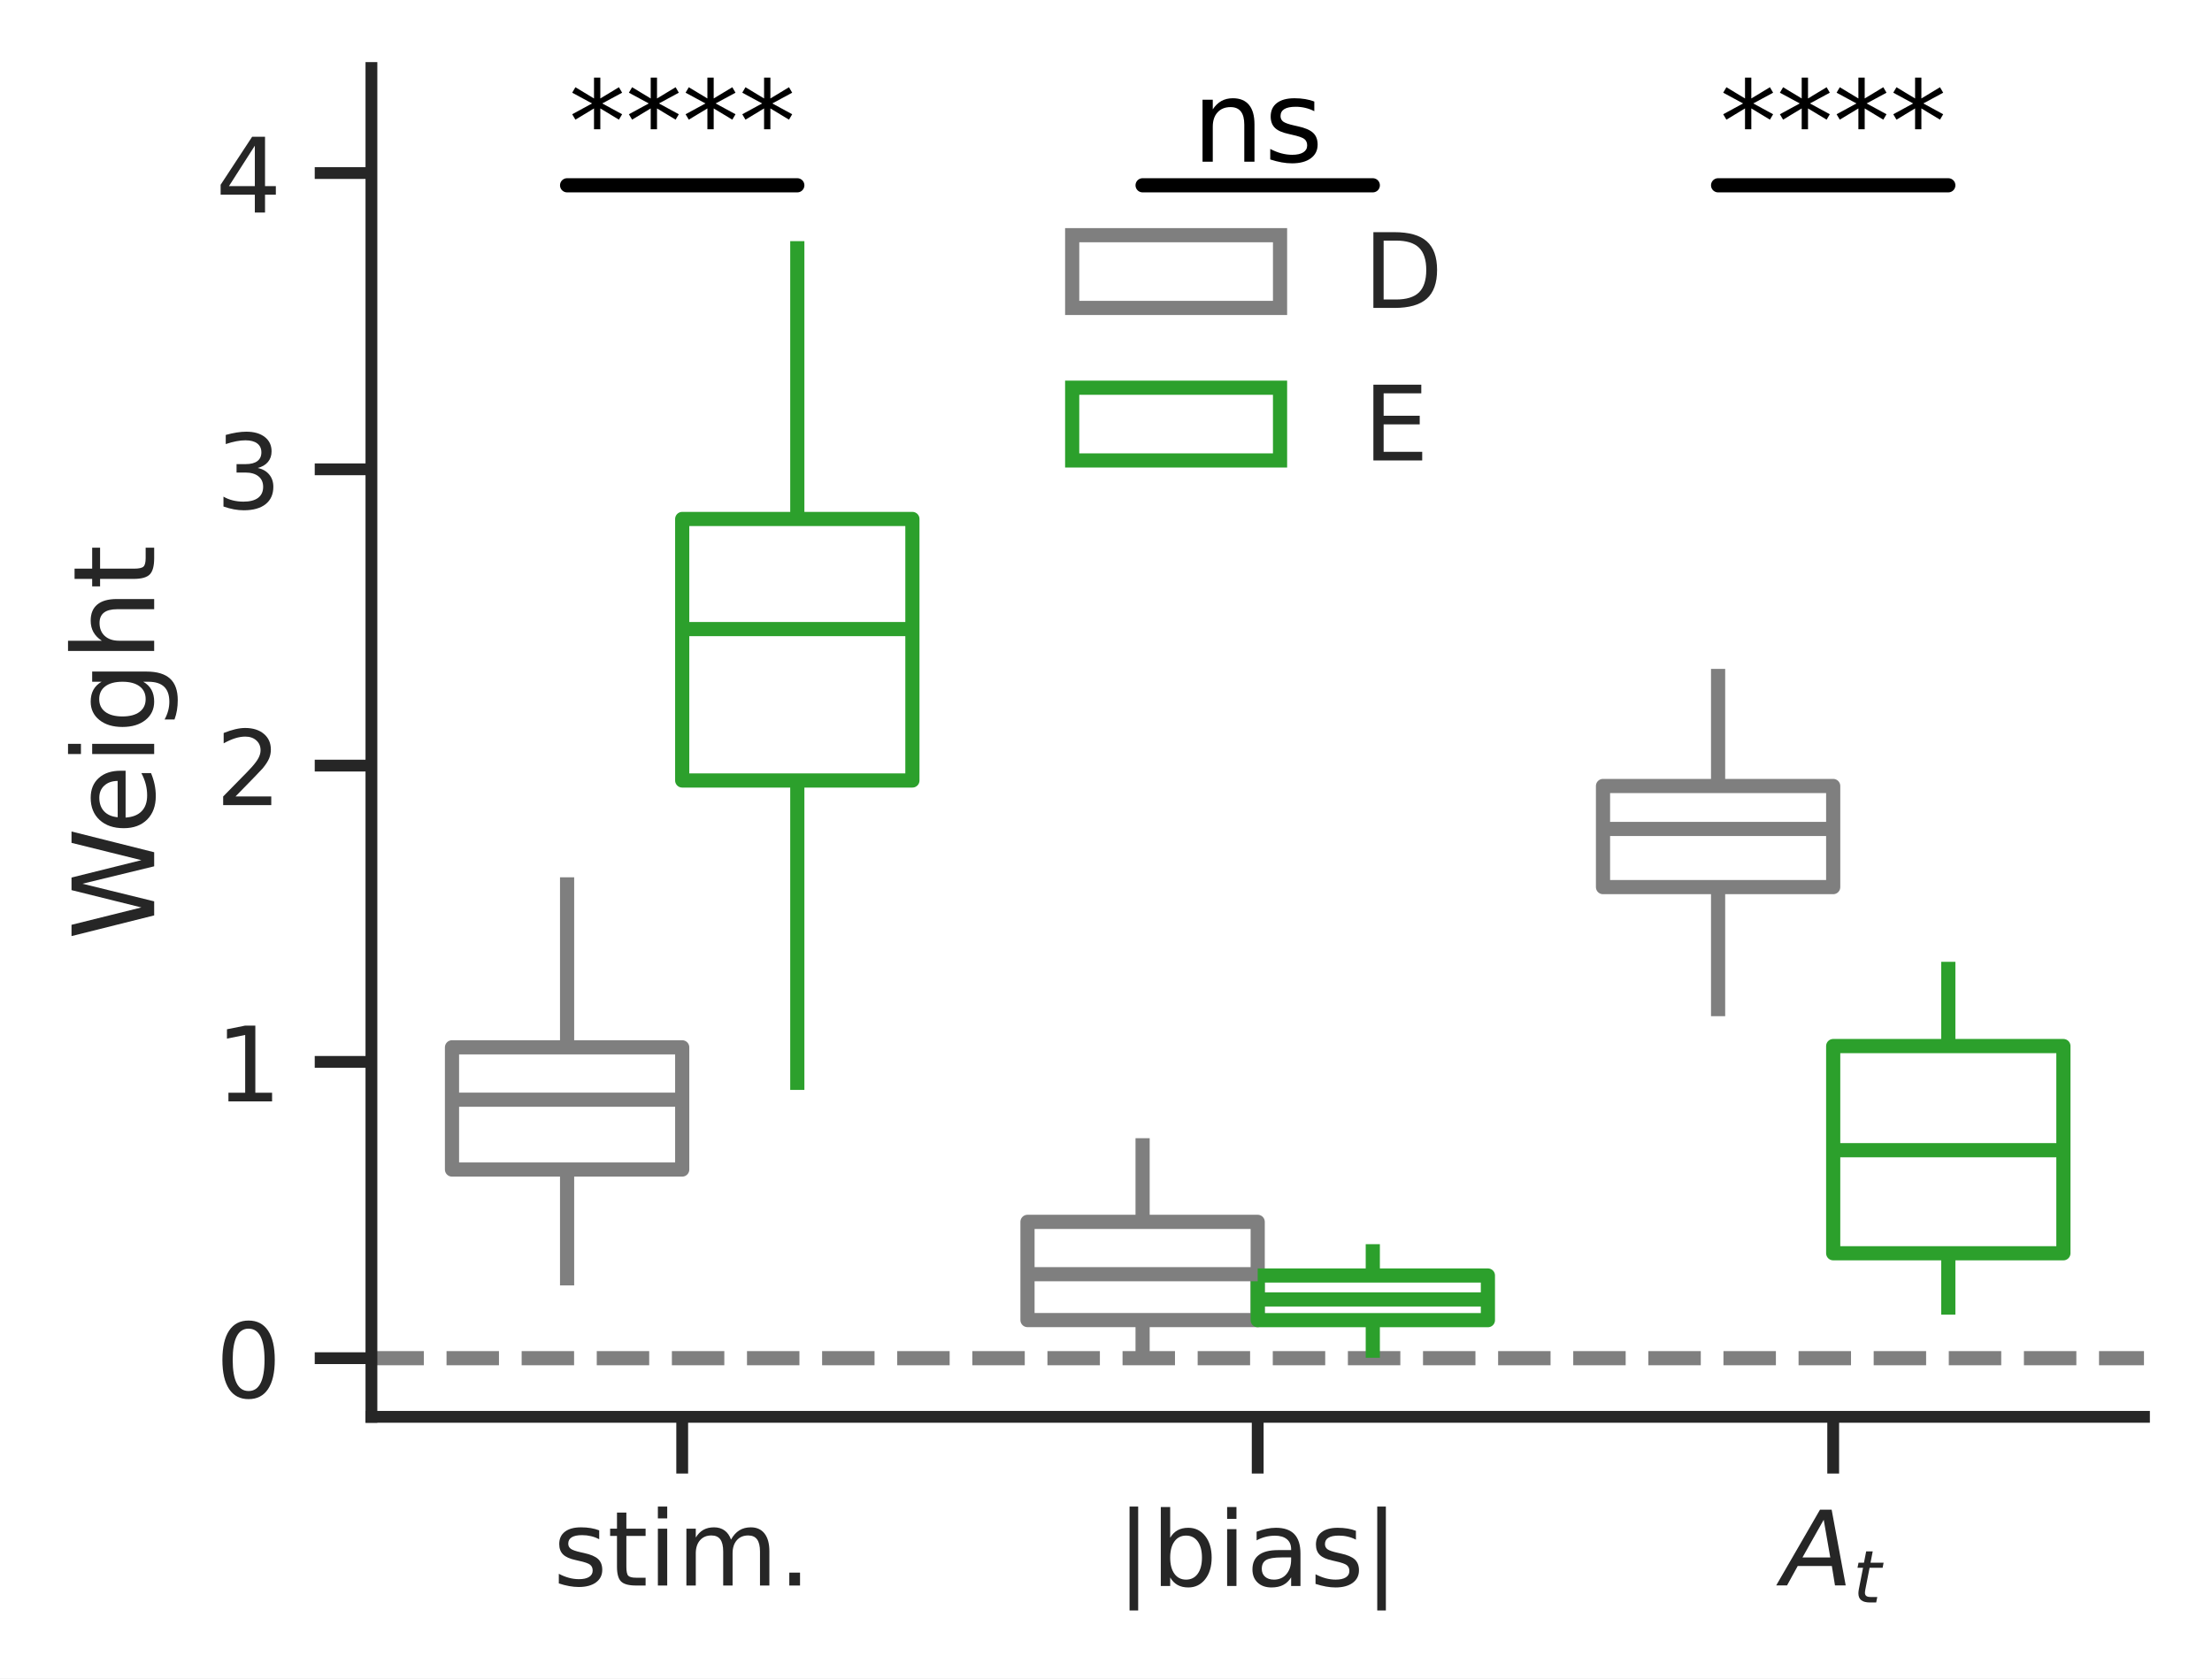
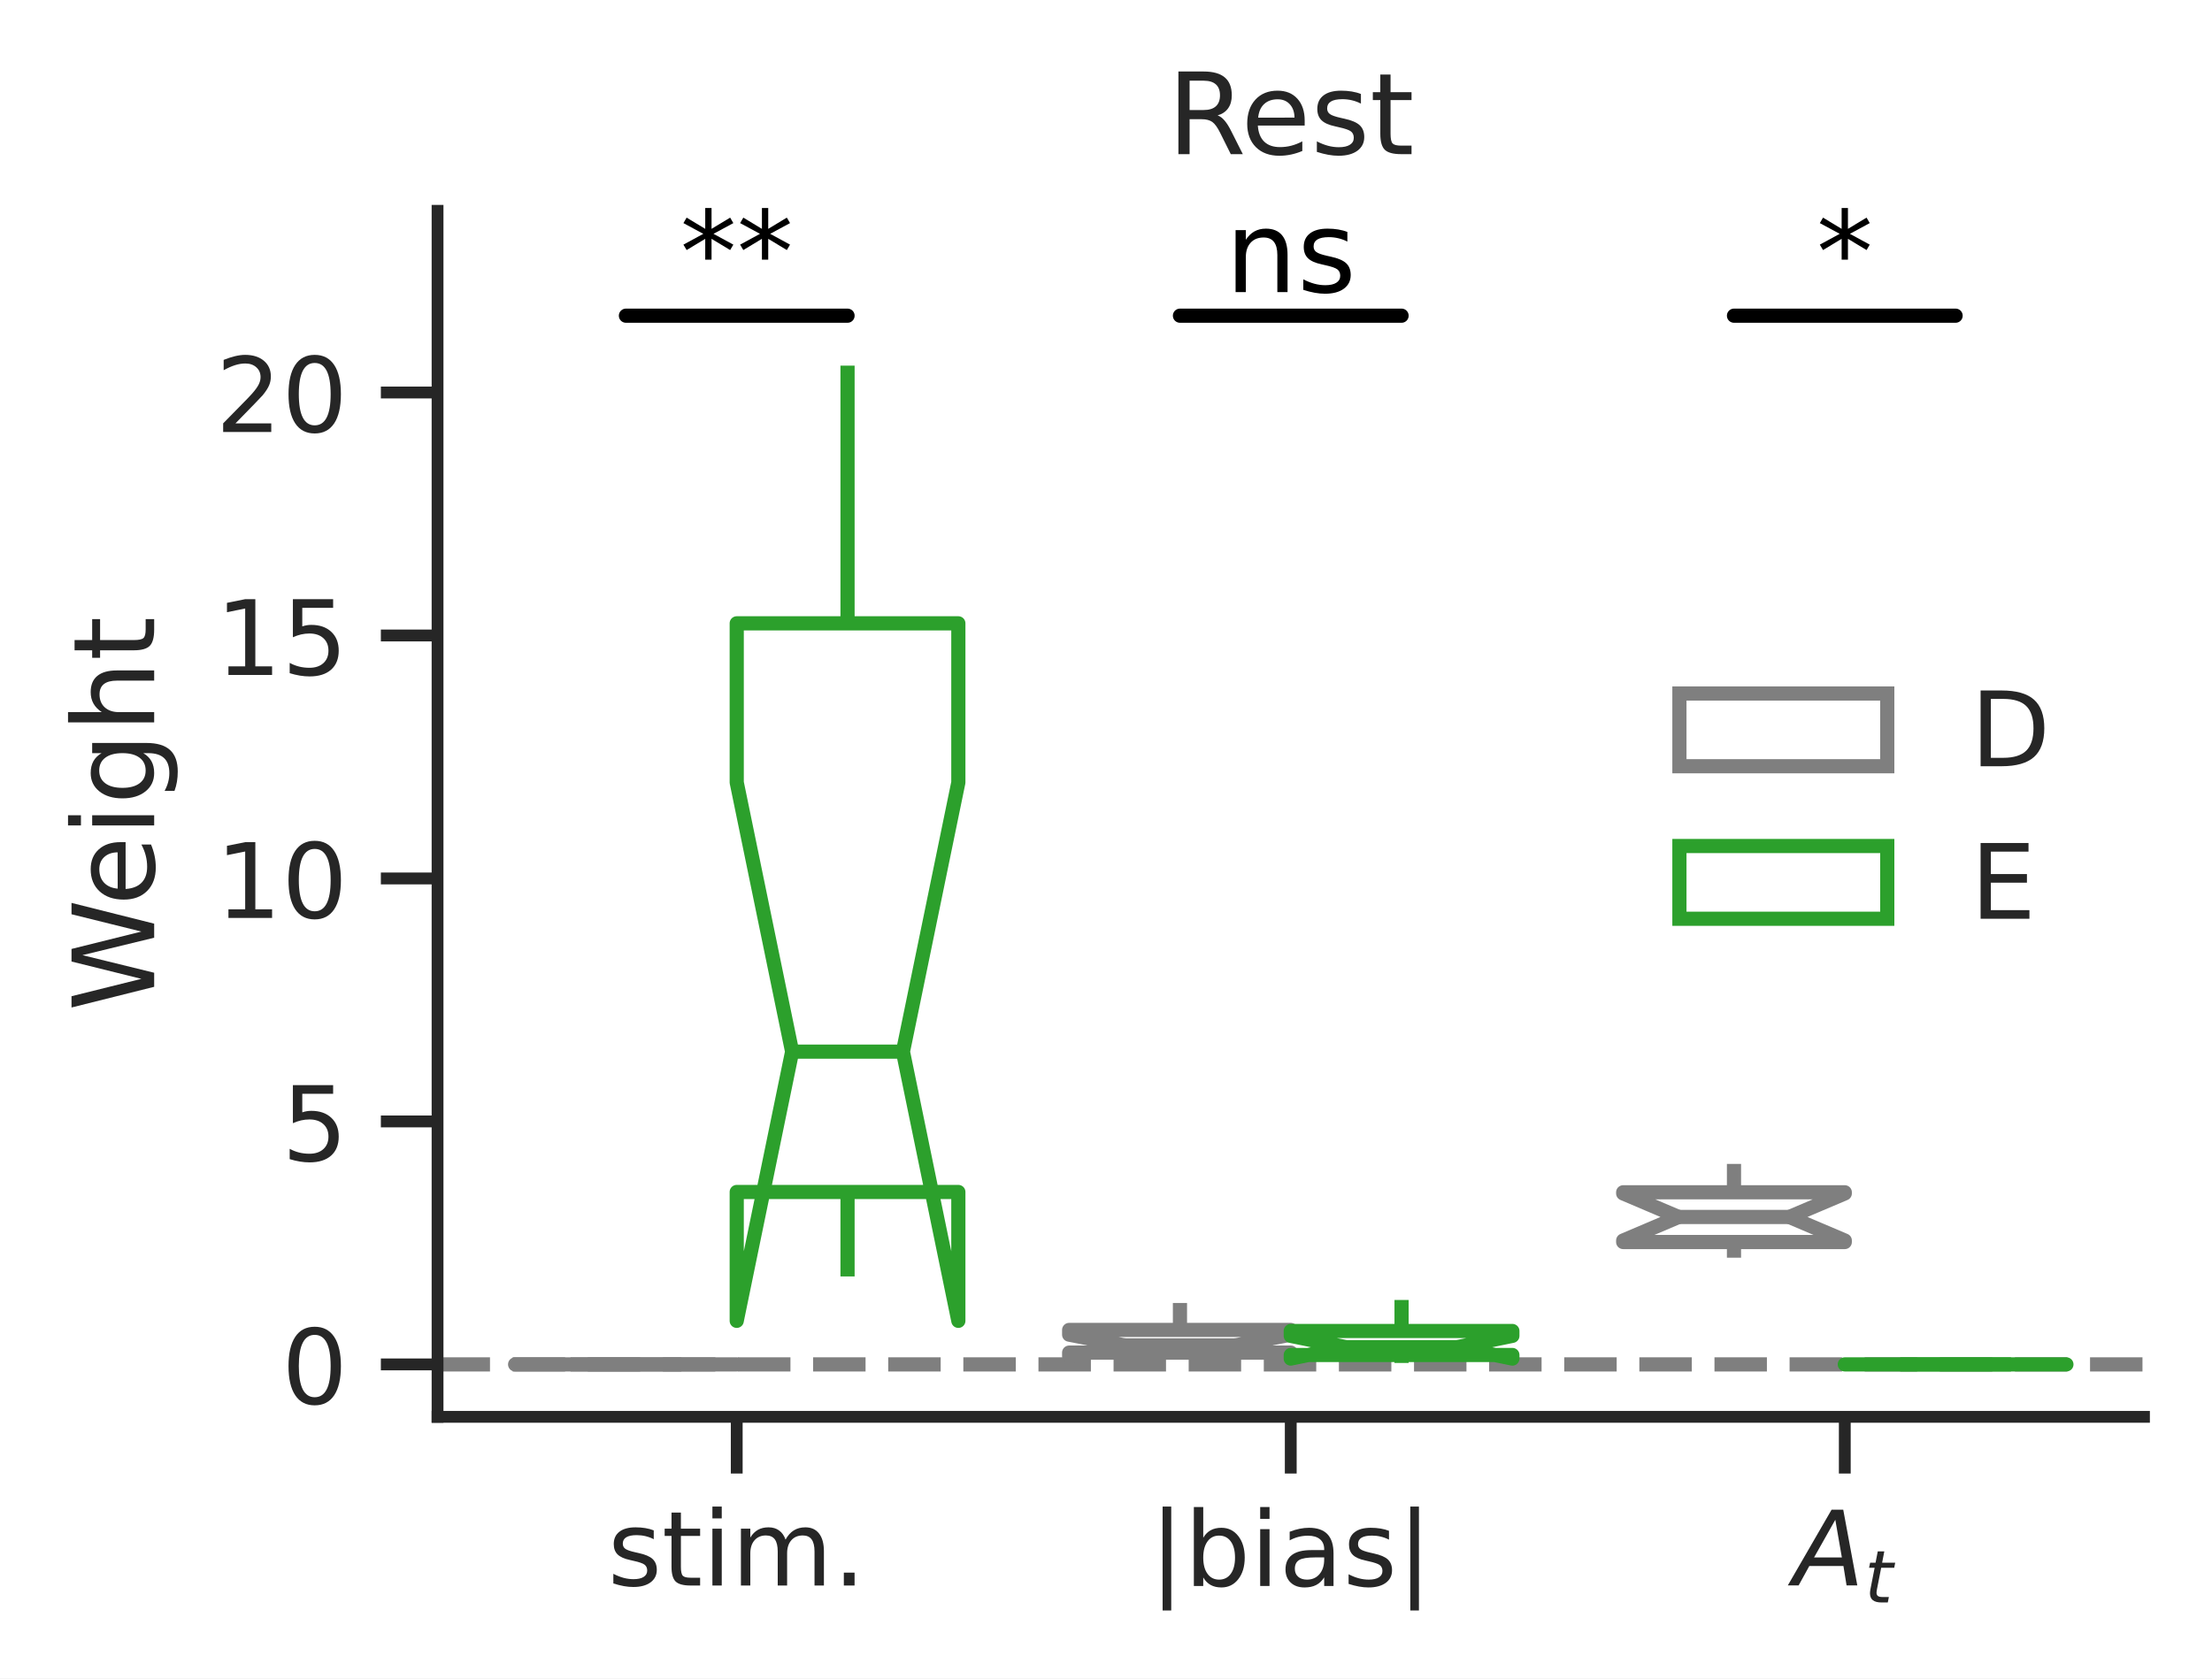
<svg xmlns="http://www.w3.org/2000/svg" xmlns:xlink="http://www.w3.org/1999/xlink" width="234.12pt" height="177.69pt" viewBox="0 0 234.12 177.69" version="1.1">
  <defs>
    <style type="text/css">*{stroke-linejoin: round; stroke-linecap: butt}</style>
  </defs>
  <g id="figure_1">
    <g id="patch_1">
      <path d="M 0 177.69  L 234.12 177.69  L 234.12 0  L 0 0  z " style="fill: #ffffff" />
    </g>
    <g id="axes_1">
      <g id="patch_2">
-         <path d="M 39.312 149.99  L 226.92 149.99  L 226.92 7.2  L 39.312 7.2  z " style="fill: #ffffff" />
+         <path d="M 46.311 149.99  L 226.92 149.99  L 226.92 22.318  L 46.311 22.318  z " style="fill: #ffffff" />
      </g>
      <g id="matplotlib.axis_1">
        <g id="xtick_1">
          <g id="line2d_1">
            <defs>
-               <path id="mc6c3411997" d="M 0 0  L 0 6  " style="stroke: #262626; stroke-width: 1.25" />
-             </defs>
-             <g>
-               <use xlink:href="#mc6c3411997" x="72.205" y="149.99" style="fill: #262626; stroke: #262626; stroke-width: 1.25" />
+               <path id="md4c2deef95" d="M 0 0  L 0 6  " style="stroke: #262626; stroke-width: 1.25" />
+             </defs>
+             <g>
+               <use xlink:href="#md4c2deef95" x="77.976" y="149.99" style="fill: #262626; stroke: #262626; stroke-width: 1.25" />
            </g>
          </g>
          <g id="text_1">
-             <g style="fill: #262626" transform="translate(58.55003 167.8478) scale(0.11 -0.11)">
+             <g style="fill: #262626" transform="translate(64.32173 167.8478) scale(0.11 -0.11)">
              <defs>
                <path id="DejaVuSans-73" d="M 2834 3397  L 2834 2853  Q 2591 2978 2328 3040  Q 2066 3103 1784 3103  Q 1356 3103 1142 2972  Q 928 2841 928 2578  Q 928 2378 1081 2264  Q 1234 2150 1697 2047  L 1894 2003  Q 2506 1872 2764 1633  Q 3022 1394 3022 966  Q 3022 478 2636 193  Q 2250 -91 1575 -91  Q 1294 -91 989 -36  Q 684 19 347 128  L 347 722  Q 666 556 975 473  Q 1284 391 1588 391  Q 1994 391 2212 530  Q 2431 669 2431 922  Q 2431 1156 2273 1281  Q 2116 1406 1581 1522  L 1381 1569  Q 847 1681 609 1914  Q 372 2147 372 2553  Q 372 3047 722 3315  Q 1072 3584 1716 3584  Q 2034 3584 2315 3537  Q 2597 3491 2834 3397  z " transform="scale(0.015625)" />
                <path id="DejaVuSans-74" d="M 1172 4494  L 1172 3500  L 2356 3500  L 2356 3053  L 1172 3053  L 1172 1153  Q 1172 725 1289 603  Q 1406 481 1766 481  L 2356 481  L 2356 0  L 1766 0  Q 1100 0 847 248  Q 594 497 594 1153  L 594 3053  L 172 3053  L 172 3500  L 594 3500  L 594 4494  L 1172 4494  z " transform="scale(0.015625)" />
                <path id="DejaVuSans-69" d="M 603 3500  L 1178 3500  L 1178 0  L 603 0  L 603 3500  z M 603 4863  L 1178 4863  L 1178 4134  L 603 4134  L 603 4863  z " transform="scale(0.015625)" />
                <path id="DejaVuSans-6d" d="M 3328 2828  Q 3544 3216 3844 3400  Q 4144 3584 4550 3584  Q 5097 3584 5394 3201  Q 5691 2819 5691 2113  L 5691 0  L 5113 0  L 5113 2094  Q 5113 2597 4934 2840  Q 4756 3084 4391 3084  Q 3944 3084 3684 2787  Q 3425 2491 3425 1978  L 3425 0  L 2847 0  L 2847 2094  Q 2847 2600 2669 2842  Q 2491 3084 2119 3084  Q 1678 3084 1418 2786  Q 1159 2488 1159 1978  L 1159 0  L 581 0  L 581 3500  L 1159 3500  L 1159 2956  Q 1356 3278 1631 3431  Q 1906 3584 2284 3584  Q 2666 3584 2933 3390  Q 3200 3197 3328 2828  z " transform="scale(0.015625)" />
                <path id="DejaVuSans-2e" d="M 684 794  L 1344 794  L 1344 0  L 684 0  L 684 794  z " transform="scale(0.015625)" />
              </defs>
              <use xlink:href="#DejaVuSans-73" />
              <use xlink:href="#DejaVuSans-74" transform="translate(52.09961 0)" />
              <use xlink:href="#DejaVuSans-69" transform="translate(91.30859 0)" />
              <use xlink:href="#DejaVuSans-6d" transform="translate(119.0918 0)" />
              <use xlink:href="#DejaVuSans-2e" transform="translate(216.5039 0)" />
            </g>
          </g>
        </g>
        <g id="xtick_2">
          <g id="line2d_2">
            <g>
-               <use xlink:href="#mc6c3411997" x="133.116" y="149.99" style="fill: #262626; stroke: #262626; stroke-width: 1.25" />
+               <use xlink:href="#md4c2deef95" x="136.615" y="149.99" style="fill: #262626; stroke: #262626; stroke-width: 1.25" />
            </g>
          </g>
          <g id="text_2">
-             <g style="fill: #262626" transform="translate(118.1552 167.8959) scale(0.11 -0.11)">
+             <g style="fill: #262626" transform="translate(121.6545 167.8959) scale(0.11 -0.11)">
              <defs>
                <path id="DejaVuSans-7c" d="M 1344 4891  L 1344 -1509  L 813 -1509  L 813 4891  L 1344 4891  z " transform="scale(0.015625)" />
                <path id="DejaVuSans-62" d="M 3116 1747  Q 3116 2381 2855 2742  Q 2594 3103 2138 3103  Q 1681 3103 1420 2742  Q 1159 2381 1159 1747  Q 1159 1113 1420 752  Q 1681 391 2138 391  Q 2594 391 2855 752  Q 3116 1113 3116 1747  z M 1159 2969  Q 1341 3281 1617 3432  Q 1894 3584 2278 3584  Q 2916 3584 3314 3078  Q 3713 2572 3713 1747  Q 3713 922 3314 415  Q 2916 -91 2278 -91  Q 1894 -91 1617 61  Q 1341 213 1159 525  L 1159 0  L 581 0  L 581 4863  L 1159 4863  L 1159 2969  z " transform="scale(0.015625)" />
                <path id="DejaVuSans-61" d="M 2194 1759  Q 1497 1759 1228 1600  Q 959 1441 959 1056  Q 959 750 1161 570  Q 1363 391 1709 391  Q 2188 391 2477 730  Q 2766 1069 2766 1631  L 2766 1759  L 2194 1759  z M 3341 1997  L 3341 0  L 2766 0  L 2766 531  Q 2569 213 2275 61  Q 1981 -91 1556 -91  Q 1019 -91 701 211  Q 384 513 384 1019  Q 384 1609 779 1909  Q 1175 2209 1959 2209  L 2766 2209  L 2766 2266  Q 2766 2663 2505 2880  Q 2244 3097 1772 3097  Q 1472 3097 1187 3025  Q 903 2953 641 2809  L 641 3341  Q 956 3463 1253 3523  Q 1550 3584 1831 3584  Q 2591 3584 2966 3190  Q 3341 2797 3341 1997  z " transform="scale(0.015625)" />
              </defs>
              <use xlink:href="#DejaVuSans-7c" />
              <use xlink:href="#DejaVuSans-62" transform="translate(33.69141 0)" />
              <use xlink:href="#DejaVuSans-69" transform="translate(97.16797 0)" />
              <use xlink:href="#DejaVuSans-61" transform="translate(124.9512 0)" />
              <use xlink:href="#DejaVuSans-73" transform="translate(186.2305 0)" />
              <use xlink:href="#DejaVuSans-7c" transform="translate(238.3301 0)" />
            </g>
          </g>
        </g>
        <g id="xtick_3">
          <g id="line2d_3">
            <g>
-               <use xlink:href="#mc6c3411997" x="194.027" y="149.99" style="fill: #262626; stroke: #262626; stroke-width: 1.25" />
+               <use xlink:href="#md4c2deef95" x="195.254" y="149.99" style="fill: #262626; stroke: #262626; stroke-width: 1.25" />
            </g>
          </g>
          <g id="text_3">
-             <g style="fill: #262626" transform="translate(188.5824 167.8478) scale(0.11 -0.11)">
+             <g style="fill: #262626" transform="translate(189.8094 167.8478) scale(0.11 -0.11)">
              <defs>
                <path id="DejaVuSans-Oblique-41" d="M 2356 4666  L 3072 4666  L 3938 0  L 3278 0  L 3084 1197  L 984 1197  L 325 0  L -341 0  L 2356 4666  z M 2584 4044  L 1275 1722  L 2988 1722  L 2584 4044  z " transform="scale(0.015625)" />
                <path id="DejaVuSans-Oblique-74" d="M 2706 3500  L 2619 3053  L 1472 3053  L 1100 1153  Q 1081 1047 1072 975  Q 1063 903 1063 863  Q 1063 663 1183 572  Q 1303 481 1569 481  L 2150 481  L 2053 0  L 1503 0  Q 991 0 739 200  Q 488 400 488 806  Q 488 878 497 964  Q 506 1050 525 1153  L 897 3053  L 409 3053  L 500 3500  L 978 3500  L 1172 4494  L 1747 4494  L 1556 3500  L 2706 3500  z " transform="scale(0.015625)" />
              </defs>
              <use xlink:href="#DejaVuSans-Oblique-41" transform="translate(0 0.09375)" />
              <use xlink:href="#DejaVuSans-Oblique-74" transform="translate(68.4082 -16.3125) scale(0.7)" />
            </g>
          </g>
        </g>
      </g>
      <g id="matplotlib.axis_2">
        <g id="ytick_1">
          <g id="line2d_4">
            <defs>
-               <path id="mdeb8899544" d="M 0 0  L -6 0  " style="stroke: #262626; stroke-width: 1.25" />
-             </defs>
-             <g>
-               <use xlink:href="#mdeb8899544" x="39.312" y="143.781" style="fill: #262626; stroke: #262626; stroke-width: 1.25" />
+               <path id="m26e23044a9" d="M 0 0  L -6 0  " style="stroke: #262626; stroke-width: 1.25" />
+             </defs>
+             <g>
+               <use xlink:href="#m26e23044a9" x="46.311" y="144.439" style="fill: #262626; stroke: #262626; stroke-width: 1.25" />
            </g>
          </g>
          <g id="text_4">
-             <g style="fill: #262626" transform="translate(22.81375 147.9604) scale(0.11 -0.11)">
+             <g style="fill: #262626" transform="translate(29.8125 148.6177) scale(0.11 -0.11)">
              <defs>
                <path id="DejaVuSans-30" d="M 2034 4250  Q 1547 4250 1301 3770  Q 1056 3291 1056 2328  Q 1056 1369 1301 889  Q 1547 409 2034 409  Q 2525 409 2770 889  Q 3016 1369 3016 2328  Q 3016 3291 2770 3770  Q 2525 4250 2034 4250  z M 2034 4750  Q 2819 4750 3233 4129  Q 3647 3509 3647 2328  Q 3647 1150 3233 529  Q 2819 -91 2034 -91  Q 1250 -91 836 529  Q 422 1150 422 2328  Q 422 3509 836 4129  Q 1250 4750 2034 4750  z " transform="scale(0.015625)" />
              </defs>
              <use xlink:href="#DejaVuSans-30" />
            </g>
          </g>
        </g>
        <g id="ytick_2">
          <g id="line2d_5">
            <g>
-               <use xlink:href="#mdeb8899544" x="39.312" y="112.416" style="fill: #262626; stroke: #262626; stroke-width: 1.25" />
+               <use xlink:href="#m26e23044a9" x="46.311" y="118.717" style="fill: #262626; stroke: #262626; stroke-width: 1.25" />
            </g>
          </g>
          <g id="text_5">
-             <g style="fill: #262626" transform="translate(22.81375 116.5949) scale(0.11 -0.11)">
-               <defs>
-                 <path id="DejaVuSans-31" d="M 794 531  L 1825 531  L 1825 4091  L 703 3866  L 703 4441  L 1819 4666  L 2450 4666  L 2450 531  L 3481 531  L 3481 0  L 794 0  L 794 531  z " transform="scale(0.015625)" />
-               </defs>
-               <use xlink:href="#DejaVuSans-31" />
+             <g style="fill: #262626" transform="translate(29.8125 122.896) scale(0.11 -0.11)">
+               <defs>
+                 <path id="DejaVuSans-35" d="M 691 4666  L 3169 4666  L 3169 4134  L 1269 4134  L 1269 2991  Q 1406 3038 1543 3061  Q 1681 3084 1819 3084  Q 2600 3084 3056 2656  Q 3513 2228 3513 1497  Q 3513 744 3044 326  Q 2575 -91 1722 -91  Q 1428 -91 1123 -41  Q 819 9 494 109  L 494 744  Q 775 591 1075 516  Q 1375 441 1709 441  Q 2250 441 2565 725  Q 2881 1009 2881 1497  Q 2881 1984 2565 2268  Q 2250 2553 1709 2553  Q 1456 2553 1204 2497  Q 953 2441 691 2322  L 691 4666  z " transform="scale(0.015625)" />
+               </defs>
+               <use xlink:href="#DejaVuSans-35" />
            </g>
          </g>
        </g>
        <g id="ytick_3">
          <g id="line2d_6">
            <g>
-               <use xlink:href="#mdeb8899544" x="39.312" y="81.05" style="fill: #262626; stroke: #262626; stroke-width: 1.25" />
+               <use xlink:href="#m26e23044a9" x="46.311" y="92.995" style="fill: #262626; stroke: #262626; stroke-width: 1.25" />
            </g>
          </g>
          <g id="text_6">
-             <g style="fill: #262626" transform="translate(22.81375 85.22938) scale(0.11 -0.11)">
-               <defs>
-                 <path id="DejaVuSans-32" d="M 1228 531  L 3431 531  L 3431 0  L 469 0  L 469 531  Q 828 903 1448 1529  Q 2069 2156 2228 2338  Q 2531 2678 2651 2914  Q 2772 3150 2772 3378  Q 2772 3750 2511 3984  Q 2250 4219 1831 4219  Q 1534 4219 1204 4116  Q 875 4013 500 3803  L 500 4441  Q 881 4594 1212 4672  Q 1544 4750 1819 4750  Q 2544 4750 2975 4387  Q 3406 4025 3406 3419  Q 3406 3131 3298 2873  Q 3191 2616 2906 2266  Q 2828 2175 2409 1742  Q 1991 1309 1228 531  z " transform="scale(0.015625)" />
-               </defs>
-               <use xlink:href="#DejaVuSans-32" />
+             <g style="fill: #262626" transform="translate(22.81375 97.17421) scale(0.11 -0.11)">
+               <defs>
+                 <path id="DejaVuSans-31" d="M 794 531  L 1825 531  L 1825 4091  L 703 3866  L 703 4441  L 1819 4666  L 2450 4666  L 2450 531  L 3481 531  L 3481 0  L 794 0  L 794 531  z " transform="scale(0.015625)" />
+               </defs>
+               <use xlink:href="#DejaVuSans-31" />
+               <use xlink:href="#DejaVuSans-30" transform="translate(63.62305 0)" />
            </g>
          </g>
        </g>
        <g id="ytick_4">
          <g id="line2d_7">
            <g>
-               <use xlink:href="#mdeb8899544" x="39.312" y="49.685" style="fill: #262626; stroke: #262626; stroke-width: 1.25" />
+               <use xlink:href="#m26e23044a9" x="46.311" y="67.273" style="fill: #262626; stroke: #262626; stroke-width: 1.25" />
            </g>
          </g>
          <g id="text_7">
-             <g style="fill: #262626" transform="translate(22.81375 53.86386) scale(0.11 -0.11)">
-               <defs>
-                 <path id="DejaVuSans-33" d="M 2597 2516  Q 3050 2419 3304 2112  Q 3559 1806 3559 1356  Q 3559 666 3084 287  Q 2609 -91 1734 -91  Q 1441 -91 1130 -33  Q 819 25 488 141  L 488 750  Q 750 597 1062 519  Q 1375 441 1716 441  Q 2309 441 2620 675  Q 2931 909 2931 1356  Q 2931 1769 2642 2001  Q 2353 2234 1838 2234  L 1294 2234  L 1294 2753  L 1863 2753  Q 2328 2753 2575 2939  Q 2822 3125 2822 3475  Q 2822 3834 2567 4026  Q 2313 4219 1838 4219  Q 1578 4219 1281 4162  Q 984 4106 628 3988  L 628 4550  Q 988 4650 1302 4700  Q 1616 4750 1894 4750  Q 2613 4750 3031 4423  Q 3450 4097 3450 3541  Q 3450 3153 3228 2886  Q 3006 2619 2597 2516  z " transform="scale(0.015625)" />
-               </defs>
-               <use xlink:href="#DejaVuSans-33" />
+             <g style="fill: #262626" transform="translate(22.81375 71.45245) scale(0.11 -0.11)">
+               <use xlink:href="#DejaVuSans-31" />
+               <use xlink:href="#DejaVuSans-35" transform="translate(63.62305 0)" />
            </g>
          </g>
        </g>
        <g id="ytick_5">
          <g id="line2d_8">
            <g>
-               <use xlink:href="#mdeb8899544" x="39.312" y="18.319" style="fill: #262626; stroke: #262626; stroke-width: 1.25" />
+               <use xlink:href="#m26e23044a9" x="46.311" y="41.552" style="fill: #262626; stroke: #262626; stroke-width: 1.25" />
            </g>
          </g>
          <g id="text_8">
-             <g style="fill: #262626" transform="translate(22.81375 22.49834) scale(0.11 -0.11)">
-               <defs>
-                 <path id="DejaVuSans-34" d="M 2419 4116  L 825 1625  L 2419 1625  L 2419 4116  z M 2253 4666  L 3047 4666  L 3047 1625  L 3713 1625  L 3713 1100  L 3047 1100  L 3047 0  L 2419 0  L 2419 1100  L 313 1100  L 313 1709  L 2253 4666  z " transform="scale(0.015625)" />
-               </defs>
-               <use xlink:href="#DejaVuSans-34" />
+             <g style="fill: #262626" transform="translate(22.81375 45.73069) scale(0.11 -0.11)">
+               <defs>
+                 <path id="DejaVuSans-32" d="M 1228 531  L 3431 531  L 3431 0  L 469 0  L 469 531  Q 828 903 1448 1529  Q 2069 2156 2228 2338  Q 2531 2678 2651 2914  Q 2772 3150 2772 3378  Q 2772 3750 2511 3984  Q 2250 4219 1831 4219  Q 1534 4219 1204 4116  Q 875 4013 500 3803  L 500 4441  Q 881 4594 1212 4672  Q 1544 4750 1819 4750  Q 2544 4750 2975 4387  Q 3406 4025 3406 3419  Q 3406 3131 3298 2873  Q 3191 2616 2906 2266  Q 2828 2175 2409 1742  Q 1991 1309 1228 531  z " transform="scale(0.015625)" />
+               </defs>
+               <use xlink:href="#DejaVuSans-32" />
+               <use xlink:href="#DejaVuSans-30" transform="translate(63.62305 0)" />
            </g>
          </g>
        </g>
        <g id="text_9">
-           <g style="fill: #262626" transform="translate(16.31812 99.49726) rotate(-90) scale(0.12 -0.12)">
+           <g style="fill: #262626" transform="translate(16.31812 107.0563) rotate(-90) scale(0.12 -0.12)">
            <defs>
              <path id="DejaVuSans-57" d="M 213 4666  L 850 4666  L 1831 722  L 2809 4666  L 3519 4666  L 4500 722  L 5478 4666  L 6119 4666  L 4947 0  L 4153 0  L 3169 4050  L 2175 0  L 1381 0  L 213 4666  z " transform="scale(0.015625)" />
              <path id="DejaVuSans-65" d="M 3597 1894  L 3597 1613  L 953 1613  Q 991 1019 1311 708  Q 1631 397 2203 397  Q 2534 397 2845 478  Q 3156 559 3463 722  L 3463 178  Q 3153 47 2828 -22  Q 2503 -91 2169 -91  Q 1331 -91 842 396  Q 353 884 353 1716  Q 353 2575 817 3079  Q 1281 3584 2069 3584  Q 2775 3584 3186 3129  Q 3597 2675 3597 1894  z M 3022 2063  Q 3016 2534 2758 2815  Q 2500 3097 2075 3097  Q 1594 3097 1305 2825  Q 1016 2553 972 2059  L 3022 2063  z " transform="scale(0.015625)" />
              <path id="DejaVuSans-67" d="M 2906 1791  Q 2906 2416 2648 2759  Q 2391 3103 1925 3103  Q 1463 3103 1205 2759  Q 947 2416 947 1791  Q 947 1169 1205 825  Q 1463 481 1925 481  Q 2391 481 2648 825  Q 2906 1169 2906 1791  z M 3481 434  Q 3481 -459 3084 -895  Q 2688 -1331 1869 -1331  Q 1566 -1331 1297 -1286  Q 1028 -1241 775 -1147  L 775 -588  Q 1028 -725 1275 -790  Q 1522 -856 1778 -856  Q 2344 -856 2625 -561  Q 2906 -266 2906 331  L 2906 616  Q 2728 306 2450 153  Q 2172 0 1784 0  Q 1141 0 747 490  Q 353 981 353 1791  Q 353 2603 747 3093  Q 1141 3584 1784 3584  Q 2172 3584 2450 3431  Q 2728 3278 2906 2969  L 2906 3500  L 3481 3500  L 3481 434  z " transform="scale(0.015625)" />
              <path id="DejaVuSans-68" d="M 3513 2113  L 3513 0  L 2938 0  L 2938 2094  Q 2938 2591 2744 2837  Q 2550 3084 2163 3084  Q 1697 3084 1428 2787  Q 1159 2491 1159 1978  L 1159 0  L 581 0  L 581 4863  L 1159 4863  L 1159 2956  Q 1366 3272 1645 3428  Q 1925 3584 2291 3584  Q 2894 3584 3203 3211  Q 3513 2838 3513 2113  z " transform="scale(0.015625)" />
            </defs>
            <use xlink:href="#DejaVuSans-57" />
            <use xlink:href="#DejaVuSans-65" transform="translate(93.00195 0)" />
            <use xlink:href="#DejaVuSans-69" transform="translate(154.5254 0)" />
            <use xlink:href="#DejaVuSans-67" transform="translate(182.3086 0)" />
            <use xlink:href="#DejaVuSans-68" transform="translate(245.7852 0)" />
            <use xlink:href="#DejaVuSans-74" transform="translate(309.1641 0)" />
          </g>
        </g>
      </g>
      <g id="patch_3">
-         <path d="M 72.205 143.781  L 72.205 143.781  L 72.205 143.781  L 72.205 143.781  L 72.205 143.781  z " clip-path="url(#p2bd5b856b5)" style="fill: none; stroke: #7f7f7f; stroke-width: 1.5; stroke-linejoin: miter" />
+         <path d="M 77.976 144.439  L 77.976 144.439  L 77.976 144.439  L 77.976 144.439  L 77.976 144.439  z " clip-path="url(#p7dd686220f)" style="fill: none; stroke: #7f7f7f; stroke-width: 1.5; stroke-linejoin: miter" />
      </g>
      <g id="patch_4">
-         <path d="M 72.205 143.781  L 72.205 143.781  L 72.205 143.781  L 72.205 143.781  L 72.205 143.781  z " clip-path="url(#p2bd5b856b5)" style="fill: none; stroke: #2ca02c; stroke-width: 1.5; stroke-linejoin: miter" />
+         <path d="M 77.976 144.439  L 77.976 144.439  L 77.976 144.439  L 77.976 144.439  L 77.976 144.439  z " clip-path="url(#p7dd686220f)" style="fill: none; stroke: #2ca02c; stroke-width: 1.5; stroke-linejoin: miter" />
      </g>
      <g id="line2d_9">
-         <path d="M 39.312 143.781  L 226.92 143.781  " clip-path="url(#p2bd5b856b5)" style="fill: none; stroke-dasharray: 5.55,2.4; stroke-dashoffset: 0; stroke: #7f7f7f; stroke-width: 1.5" />
+         <path d="M 46.311 144.439  L 226.92 144.439  " clip-path="url(#p7dd686220f)" style="fill: none; stroke-dasharray: 5.55,2.4; stroke-dashoffset: 0; stroke: #7f7f7f; stroke-width: 1.5" />
      </g>
      <g id="line2d_10">
-         <path d="M 47.84 123.81  L 72.205 123.81  L 72.205 110.872  L 47.84 110.872  L 47.84 123.81  " clip-path="url(#p2bd5b856b5)" style="fill: none; stroke: #7f7f7f; stroke-width: 1.5; stroke-linecap: round" />
+         <path d="M 54.521 144.439  L 77.976 144.439  L 77.976 144.439  L 72.112 144.439  L 77.976 144.439  L 77.976 144.439  L 54.521 144.439  L 54.521 144.439  L 60.385 144.439  L 54.521 144.439  L 54.521 144.439  " clip-path="url(#p7dd686220f)" style="fill: none; stroke: #7f7f7f; stroke-width: 1.5; stroke-linecap: round" />
      </g>
      <g id="line2d_11">
-         <path d="M 60.022 123.81  L 60.022 136.076  " clip-path="url(#p2bd5b856b5)" style="fill: none; stroke: #7f7f7f; stroke-width: 1.5" />
+         <path d="M 66.249 144.439  L 66.249 144.439  " clip-path="url(#p7dd686220f)" style="fill: none; stroke: #7f7f7f; stroke-width: 1.5" />
      </g>
      <g id="line2d_12">
-         <path d="M 60.022 110.872  L 60.022 92.871  " clip-path="url(#p2bd5b856b5)" style="fill: none; stroke: #7f7f7f; stroke-width: 1.5" />
+         <path d="M 66.249 144.439  L 66.249 144.439  " clip-path="url(#p7dd686220f)" style="fill: none; stroke: #7f7f7f; stroke-width: 1.5" />
      </g>
      <g id="line2d_13">
-         <path d="M 108.751 139.746  L 133.116 139.746  L 133.116 129.349  L 108.751 129.349  L 108.751 139.746  " clip-path="url(#p2bd5b856b5)" style="fill: none; stroke: #7f7f7f; stroke-width: 1.5; stroke-linecap: round" />
+         <path d="M 113.16 143.191  L 136.615 143.191  L 136.615 143.561  L 130.751 142.426  L 136.615 141.29  L 136.615 140.792  L 113.16 140.792  L 113.16 141.29  L 119.024 142.426  L 113.16 143.561  L 113.16 143.191  " clip-path="url(#p7dd686220f)" style="fill: none; stroke: #7f7f7f; stroke-width: 1.5; stroke-linecap: round" />
      </g>
      <g id="line2d_14">
-         <path d="M 120.934 139.746  L 120.934 143.735  " clip-path="url(#p2bd5b856b5)" style="fill: none; stroke: #7f7f7f; stroke-width: 1.5" />
+         <path d="M 124.888 143.191  L 124.888 143.845  " clip-path="url(#p7dd686220f)" style="fill: none; stroke: #7f7f7f; stroke-width: 1.5" />
      </g>
      <g id="line2d_15">
-         <path d="M 120.934 129.349  L 120.934 120.493  " clip-path="url(#p2bd5b856b5)" style="fill: none; stroke: #7f7f7f; stroke-width: 1.5" />
+         <path d="M 124.888 140.792  L 124.888 137.938  " clip-path="url(#p7dd686220f)" style="fill: none; stroke: #7f7f7f; stroke-width: 1.5" />
      </g>
      <g id="line2d_16">
-         <path d="M 169.663 93.912  L 194.027 93.912  L 194.027 83.207  L 169.663 83.207  L 169.663 93.912  " clip-path="url(#p2bd5b856b5)" style="fill: none; stroke: #7f7f7f; stroke-width: 1.5; stroke-linecap: round" />
+         <path d="M 171.799 131.485  L 195.254 131.485  L 195.254 131.325  L 189.391 128.832  L 195.254 126.339  L 195.254 126.219  L 171.799 126.219  L 171.799 126.339  L 177.663 128.832  L 171.799 131.325  L 171.799 131.485  " clip-path="url(#p7dd686220f)" style="fill: none; stroke: #7f7f7f; stroke-width: 1.5; stroke-linecap: round" />
      </g>
      <g id="line2d_17">
-         <path d="M 181.845 93.912  L 181.845 107.579  " clip-path="url(#p2bd5b856b5)" style="fill: none; stroke: #7f7f7f; stroke-width: 1.5" />
+         <path d="M 183.527 131.485  L 183.527 133.145  " clip-path="url(#p7dd686220f)" style="fill: none; stroke: #7f7f7f; stroke-width: 1.5" />
      </g>
      <g id="line2d_18">
-         <path d="M 181.845 83.207  L 181.845 70.808  " clip-path="url(#p2bd5b856b5)" style="fill: none; stroke: #7f7f7f; stroke-width: 1.5" />
+         <path d="M 183.527 126.219  L 183.527 123.213  " clip-path="url(#p7dd686220f)" style="fill: none; stroke: #7f7f7f; stroke-width: 1.5" />
      </g>
      <g id="line2d_19">
-         <path d="M 72.205 82.625  L 96.569 82.625  L 96.569 54.94  L 72.205 54.94  L 72.205 82.625  " clip-path="url(#p2bd5b856b5)" style="fill: none; stroke: #2ca02c; stroke-width: 1.5; stroke-linecap: round" />
+         <path d="M 77.976 126.186  L 101.432 126.186  L 101.432 139.828  L 95.568 111.331  L 101.432 82.835  L 101.432 65.987  L 77.976 65.987  L 77.976 82.835  L 83.84 111.331  L 77.976 139.828  L 77.976 126.186  " clip-path="url(#p7dd686220f)" style="fill: none; stroke: #2ca02c; stroke-width: 1.5; stroke-linecap: round" />
      </g>
      <g id="line2d_20">
-         <path d="M 84.387 82.625  L 84.387 115.378  " clip-path="url(#p2bd5b856b5)" style="fill: none; stroke: #2ca02c; stroke-width: 1.5" />
+         <path d="M 89.704 126.186  L 89.704 135.126  " clip-path="url(#p7dd686220f)" style="fill: none; stroke: #2ca02c; stroke-width: 1.5" />
      </g>
      <g id="line2d_21">
-         <path d="M 84.387 54.94  L 84.387 25.529  " clip-path="url(#p2bd5b856b5)" style="fill: none; stroke: #2ca02c; stroke-width: 1.5" />
+         <path d="M 89.704 65.987  L 89.704 38.707  " clip-path="url(#p7dd686220f)" style="fill: none; stroke: #2ca02c; stroke-width: 1.5" />
      </g>
      <g id="line2d_22">
-         <path d="M 133.116 139.755  L 157.481 139.755  L 157.481 135.029  L 133.116 135.029  L 133.116 139.755  " clip-path="url(#p2bd5b856b5)" style="fill: none; stroke: #2ca02c; stroke-width: 1.5; stroke-linecap: round" />
+         <path d="M 136.615 143.442  L 160.071 143.442  L 160.071 143.823  L 154.207 142.62  L 160.071 141.418  L 160.071 140.902  L 136.615 140.902  L 136.615 141.418  L 142.479 142.62  L 136.615 143.823  L 136.615 143.442  " clip-path="url(#p7dd686220f)" style="fill: none; stroke: #2ca02c; stroke-width: 1.5; stroke-linecap: round" />
      </g>
      <g id="line2d_23">
-         <path d="M 145.298 139.755  L 145.298 143.735  " clip-path="url(#p2bd5b856b5)" style="fill: none; stroke: #2ca02c; stroke-width: 1.5" />
+         <path d="M 148.343 143.442  L 148.343 144.288  " clip-path="url(#p7dd686220f)" style="fill: none; stroke: #2ca02c; stroke-width: 1.5" />
      </g>
      <g id="line2d_24">
-         <path d="M 145.298 135.029  L 145.298 131.713  " clip-path="url(#p2bd5b856b5)" style="fill: none; stroke: #2ca02c; stroke-width: 1.5" />
+         <path d="M 148.343 140.902  L 148.343 137.616  " clip-path="url(#p7dd686220f)" style="fill: none; stroke: #2ca02c; stroke-width: 1.5" />
      </g>
      <g id="line2d_25">
-         <path d="M 194.027 132.673  L 218.392 132.673  L 218.392 110.738  L 194.027 110.738  L 194.027 132.673  " clip-path="url(#p2bd5b856b5)" style="fill: none; stroke: #2ca02c; stroke-width: 1.5; stroke-linecap: round" />
+         <path d="M 195.254 144.439  L 218.71 144.439  L 218.71 144.439  L 212.846 144.439  L 218.71 144.439  L 218.71 144.439  L 195.254 144.439  L 195.254 144.439  L 201.118 144.439  L 195.254 144.439  L 195.254 144.439  " clip-path="url(#p7dd686220f)" style="fill: none; stroke: #2ca02c; stroke-width: 1.5; stroke-linecap: round" />
      </g>
      <g id="line2d_26">
-         <path d="M 206.21 132.673  L 206.21 139.176  " clip-path="url(#p2bd5b856b5)" style="fill: none; stroke: #2ca02c; stroke-width: 1.5" />
+         <path d="M 206.982 144.439  L 206.982 144.439  " clip-path="url(#p7dd686220f)" style="fill: none; stroke: #2ca02c; stroke-width: 1.5" />
      </g>
      <g id="line2d_27">
-         <path d="M 206.21 110.738  L 206.21 101.82  " clip-path="url(#p2bd5b856b5)" style="fill: none; stroke: #2ca02c; stroke-width: 1.5" />
+         <path d="M 206.982 144.439  L 206.982 144.439  " clip-path="url(#p7dd686220f)" style="fill: none; stroke: #2ca02c; stroke-width: 1.5" />
      </g>
      <g id="line2d_28">
-         <path d="M 60.022 19.616  L 84.387 19.616  " clip-path="url(#p2bd5b856b5)" style="fill: none; stroke: #000000; stroke-width: 1.5; stroke-linecap: round" />
+         <path d="M 66.249 33.42  L 89.704 33.42  " clip-path="url(#p7dd686220f)" style="fill: none; stroke: #000000; stroke-width: 1.5; stroke-linecap: round" />
      </g>
      <g id="line2d_29">
-         <path d="M 120.934 19.616  L 145.298 19.616  " clip-path="url(#p2bd5b856b5)" style="fill: none; stroke: #000000; stroke-width: 1.5; stroke-linecap: round" />
+         <path d="M 124.888 33.42  L 148.343 33.42  " clip-path="url(#p7dd686220f)" style="fill: none; stroke: #000000; stroke-width: 1.5; stroke-linecap: round" />
      </g>
      <g id="line2d_30">
-         <path d="M 181.845 19.616  L 206.21 19.616  " clip-path="url(#p2bd5b856b5)" style="fill: none; stroke: #000000; stroke-width: 1.5; stroke-linecap: round" />
+         <path d="M 183.527 33.42  L 206.982 33.42  " clip-path="url(#p7dd686220f)" style="fill: none; stroke: #000000; stroke-width: 1.5; stroke-linecap: round" />
      </g>
      <g id="line2d_31">
-         <path d="M 47.84 116.419  L 72.205 116.419  " clip-path="url(#p2bd5b856b5)" style="fill: none; stroke: #7f7f7f; stroke-width: 1.5" />
+         <path d="M 60.385 144.439  L 72.112 144.439  " clip-path="url(#p7dd686220f)" style="fill: none; stroke: #7f7f7f; stroke-width: 1.5" />
      </g>
      <g id="line2d_32">
-         <path d="M 108.751 134.889  L 133.116 134.889  " clip-path="url(#p2bd5b856b5)" style="fill: none; stroke: #7f7f7f; stroke-width: 1.5" />
+         <path d="M 119.024 142.426  L 130.751 142.426  " clip-path="url(#p7dd686220f)" style="fill: none; stroke: #7f7f7f; stroke-width: 1.5" />
      </g>
      <g id="line2d_33">
-         <path d="M 169.663 87.754  L 194.027 87.754  " clip-path="url(#p2bd5b856b5)" style="fill: none; stroke: #7f7f7f; stroke-width: 1.5" />
+         <path d="M 177.663 128.832  L 189.391 128.832  " clip-path="url(#p7dd686220f)" style="fill: none; stroke: #7f7f7f; stroke-width: 1.5" />
      </g>
      <g id="line2d_34">
-         <path d="M 72.205 66.597  L 96.569 66.597  " clip-path="url(#p2bd5b856b5)" style="fill: none; stroke: #2ca02c; stroke-width: 1.5" />
+         <path d="M 83.84 111.331  L 95.568 111.331  " clip-path="url(#p7dd686220f)" style="fill: none; stroke: #2ca02c; stroke-width: 1.5" />
      </g>
      <g id="line2d_35">
-         <path d="M 133.116 137.563  L 157.481 137.563  " clip-path="url(#p2bd5b856b5)" style="fill: none; stroke: #2ca02c; stroke-width: 1.5" />
+         <path d="M 142.479 142.62  L 154.207 142.62  " clip-path="url(#p7dd686220f)" style="fill: none; stroke: #2ca02c; stroke-width: 1.5" />
      </g>
      <g id="line2d_36">
-         <path d="M 194.027 121.764  L 218.392 121.764  " clip-path="url(#p2bd5b856b5)" style="fill: none; stroke: #2ca02c; stroke-width: 1.5" />
+         <path d="M 201.118 144.439  L 212.846 144.439  " clip-path="url(#p7dd686220f)" style="fill: none; stroke: #2ca02c; stroke-width: 1.5" />
      </g>
      <g id="patch_5">
-         <path d="M 39.312 149.99  L 39.312 7.2  " style="fill: none; stroke: #262626; stroke-width: 1.25; stroke-linejoin: miter; stroke-linecap: square" />
+         <path d="M 46.311 149.99  L 46.311 22.318  " style="fill: none; stroke: #262626; stroke-width: 1.25; stroke-linejoin: miter; stroke-linecap: square" />
      </g>
      <g id="patch_6">
-         <path d="M 39.312 149.99  L 226.92 149.99  " style="fill: none; stroke: #262626; stroke-width: 1.25; stroke-linejoin: miter; stroke-linecap: square" />
+         <path d="M 46.311 149.99  L 226.92 149.99  " style="fill: none; stroke: #262626; stroke-width: 1.25; stroke-linejoin: miter; stroke-linecap: square" />
      </g>
      <g id="text_10">
-         <g transform="translate(60.20464 17.12085) scale(0.12 -0.12)">
+         <g transform="translate(71.97634 30.92436) scale(0.12 -0.12)">
          <defs>
            <path id="DejaVuSans-2a" d="M 3009 3897  L 1888 3291  L 3009 2681  L 2828 2375  L 1778 3009  L 1778 1831  L 1422 1831  L 1422 3009  L 372 2375  L 191 2681  L 1313 3291  L 191 3897  L 372 4206  L 1422 3572  L 1422 4750  L 1778 4750  L 1778 3572  L 2828 4206  L 3009 3897  z " transform="scale(0.015625)" />
          </defs>
          <use xlink:href="#DejaVuSans-2a" />
          <use xlink:href="#DejaVuSans-2a" transform="translate(50 0)" />
-           <use xlink:href="#DejaVuSans-2a" transform="translate(100 0)" />
-           <use xlink:href="#DejaVuSans-2a" transform="translate(150 0)" />
        </g>
      </g>
      <g id="text_11">
-         <g transform="translate(126.1879 17.12085) scale(0.12 -0.12)">
+         <g transform="translate(129.6873 30.92436) scale(0.12 -0.12)">
          <defs>
            <path id="DejaVuSans-6e" d="M 3513 2113  L 3513 0  L 2938 0  L 2938 2094  Q 2938 2591 2744 2837  Q 2550 3084 2163 3084  Q 1697 3084 1428 2787  Q 1159 2491 1159 1978  L 1159 0  L 581 0  L 581 3500  L 1159 3500  L 1159 2956  Q 1366 3272 1645 3428  Q 1925 3584 2291 3584  Q 2894 3584 3203 3211  Q 3513 2838 3513 2113  z " transform="scale(0.015625)" />
          </defs>
          <use xlink:href="#DejaVuSans-6e" />
          <use xlink:href="#DejaVuSans-73" transform="translate(63.37891 0)" />
        </g>
      </g>
      <g id="text_12">
-         <g transform="translate(182.0274 17.12085) scale(0.12 -0.12)">
+         <g transform="translate(192.2544 30.92436) scale(0.12 -0.12)">
          <use xlink:href="#DejaVuSans-2a" />
-           <use xlink:href="#DejaVuSans-2a" transform="translate(50 0)" />
-           <use xlink:href="#DejaVuSans-2a" transform="translate(100 0)" />
-           <use xlink:href="#DejaVuSans-2a" transform="translate(150 0)" />
+         </g>
+       </g>
+       <g id="text_13">
+         <g style="fill: #262626" transform="translate(123.5466 16.31812) scale(0.12 -0.12)">
+           <defs>
+             <path id="DejaVuSans-52" d="M 2841 2188  Q 3044 2119 3236 1894  Q 3428 1669 3622 1275  L 4263 0  L 3584 0  L 2988 1197  Q 2756 1666 2539 1819  Q 2322 1972 1947 1972  L 1259 1972  L 1259 0  L 628 0  L 628 4666  L 2053 4666  Q 2853 4666 3247 4331  Q 3641 3997 3641 3322  Q 3641 2881 3436 2590  Q 3231 2300 2841 2188  z M 1259 4147  L 1259 2491  L 2053 2491  Q 2509 2491 2742 2702  Q 2975 2913 2975 3322  Q 2975 3731 2742 3939  Q 2509 4147 2053 4147  L 1259 4147  z " transform="scale(0.015625)" />
+           </defs>
+           <use xlink:href="#DejaVuSans-52" />
+           <use xlink:href="#DejaVuSans-65" transform="translate(64.98242 0)" />
+           <use xlink:href="#DejaVuSans-73" transform="translate(126.5059 0)" />
+           <use xlink:href="#DejaVuSans-74" transform="translate(178.6055 0)" />
        </g>
      </g>
      <g id="legend_1">
        <g id="patch_7">
-           <path d="M 113.481 32.598  L 135.481 32.598  L 135.481 24.898  L 113.481 24.898  L 113.481 32.598  z " style="fill: none; stroke: #7f7f7f; stroke-width: 1.5; stroke-linejoin: miter" />
-         </g>
-         <g id="text_13">
-           <g style="fill: #262626" transform="translate(144.281 32.59776) scale(0.11 -0.11)">
+           <path d="M 177.75 81.116  L 199.75 81.116  L 199.75 73.416  L 177.75 73.416  L 177.75 81.116  z " style="fill: none; stroke: #7f7f7f; stroke-width: 1.5; stroke-linejoin: miter" />
+         </g>
+         <g id="text_14">
+           <g style="fill: #262626" transform="translate(208.5495 81.11617) scale(0.11 -0.11)">
            <defs>
              <path id="DejaVuSans-44" d="M 1259 4147  L 1259 519  L 2022 519  Q 2988 519 3436 956  Q 3884 1394 3884 2338  Q 3884 3275 3436 3711  Q 2988 4147 2022 4147  L 1259 4147  z M 628 4666  L 1925 4666  Q 3281 4666 3915 4102  Q 4550 3538 4550 2338  Q 4550 1131 3912 565  Q 3275 0 1925 0  L 628 0  L 628 4666  z " transform="scale(0.015625)" />
            </defs>
            <use xlink:href="#DejaVuSans-44" />
          </g>
        </g>
        <g id="patch_8">
-           <path d="M 113.481 48.744  L 135.481 48.744  L 135.481 41.044  L 113.481 41.044  L 113.481 48.744  z " style="fill: none; stroke: #2ca02c; stroke-width: 1.5; stroke-linejoin: miter" />
-         </g>
-         <g id="text_14">
-           <g style="fill: #262626" transform="translate(144.281 48.7437) scale(0.11 -0.11)">
+           <path d="M 177.75 97.262  L 199.75 97.262  L 199.75 89.562  L 177.75 89.562  L 177.75 97.262  z " style="fill: none; stroke: #2ca02c; stroke-width: 1.5; stroke-linejoin: miter" />
+         </g>
+         <g id="text_15">
+           <g style="fill: #262626" transform="translate(208.5495 97.2621) scale(0.11 -0.11)">
            <defs>
              <path id="DejaVuSans-45" d="M 628 4666  L 3578 4666  L 3578 4134  L 1259 4134  L 1259 2753  L 3481 2753  L 3481 2222  L 1259 2222  L 1259 531  L 3634 531  L 3634 0  L 628 0  L 628 4666  z " transform="scale(0.015625)" />
            </defs>
            <use xlink:href="#DejaVuSans-45" />
          </g>
        </g>
      </g>
    </g>
  </g>
  <defs>
-     <clipPath id="p2bd5b856b5">
-       <rect x="39.312" y="7.2" width="187.607" height="142.79" />
+     <clipPath id="p7dd686220f">
+       <rect x="46.311" y="22.318" width="180.608" height="127.671" />
    </clipPath>
  </defs>
</svg>
